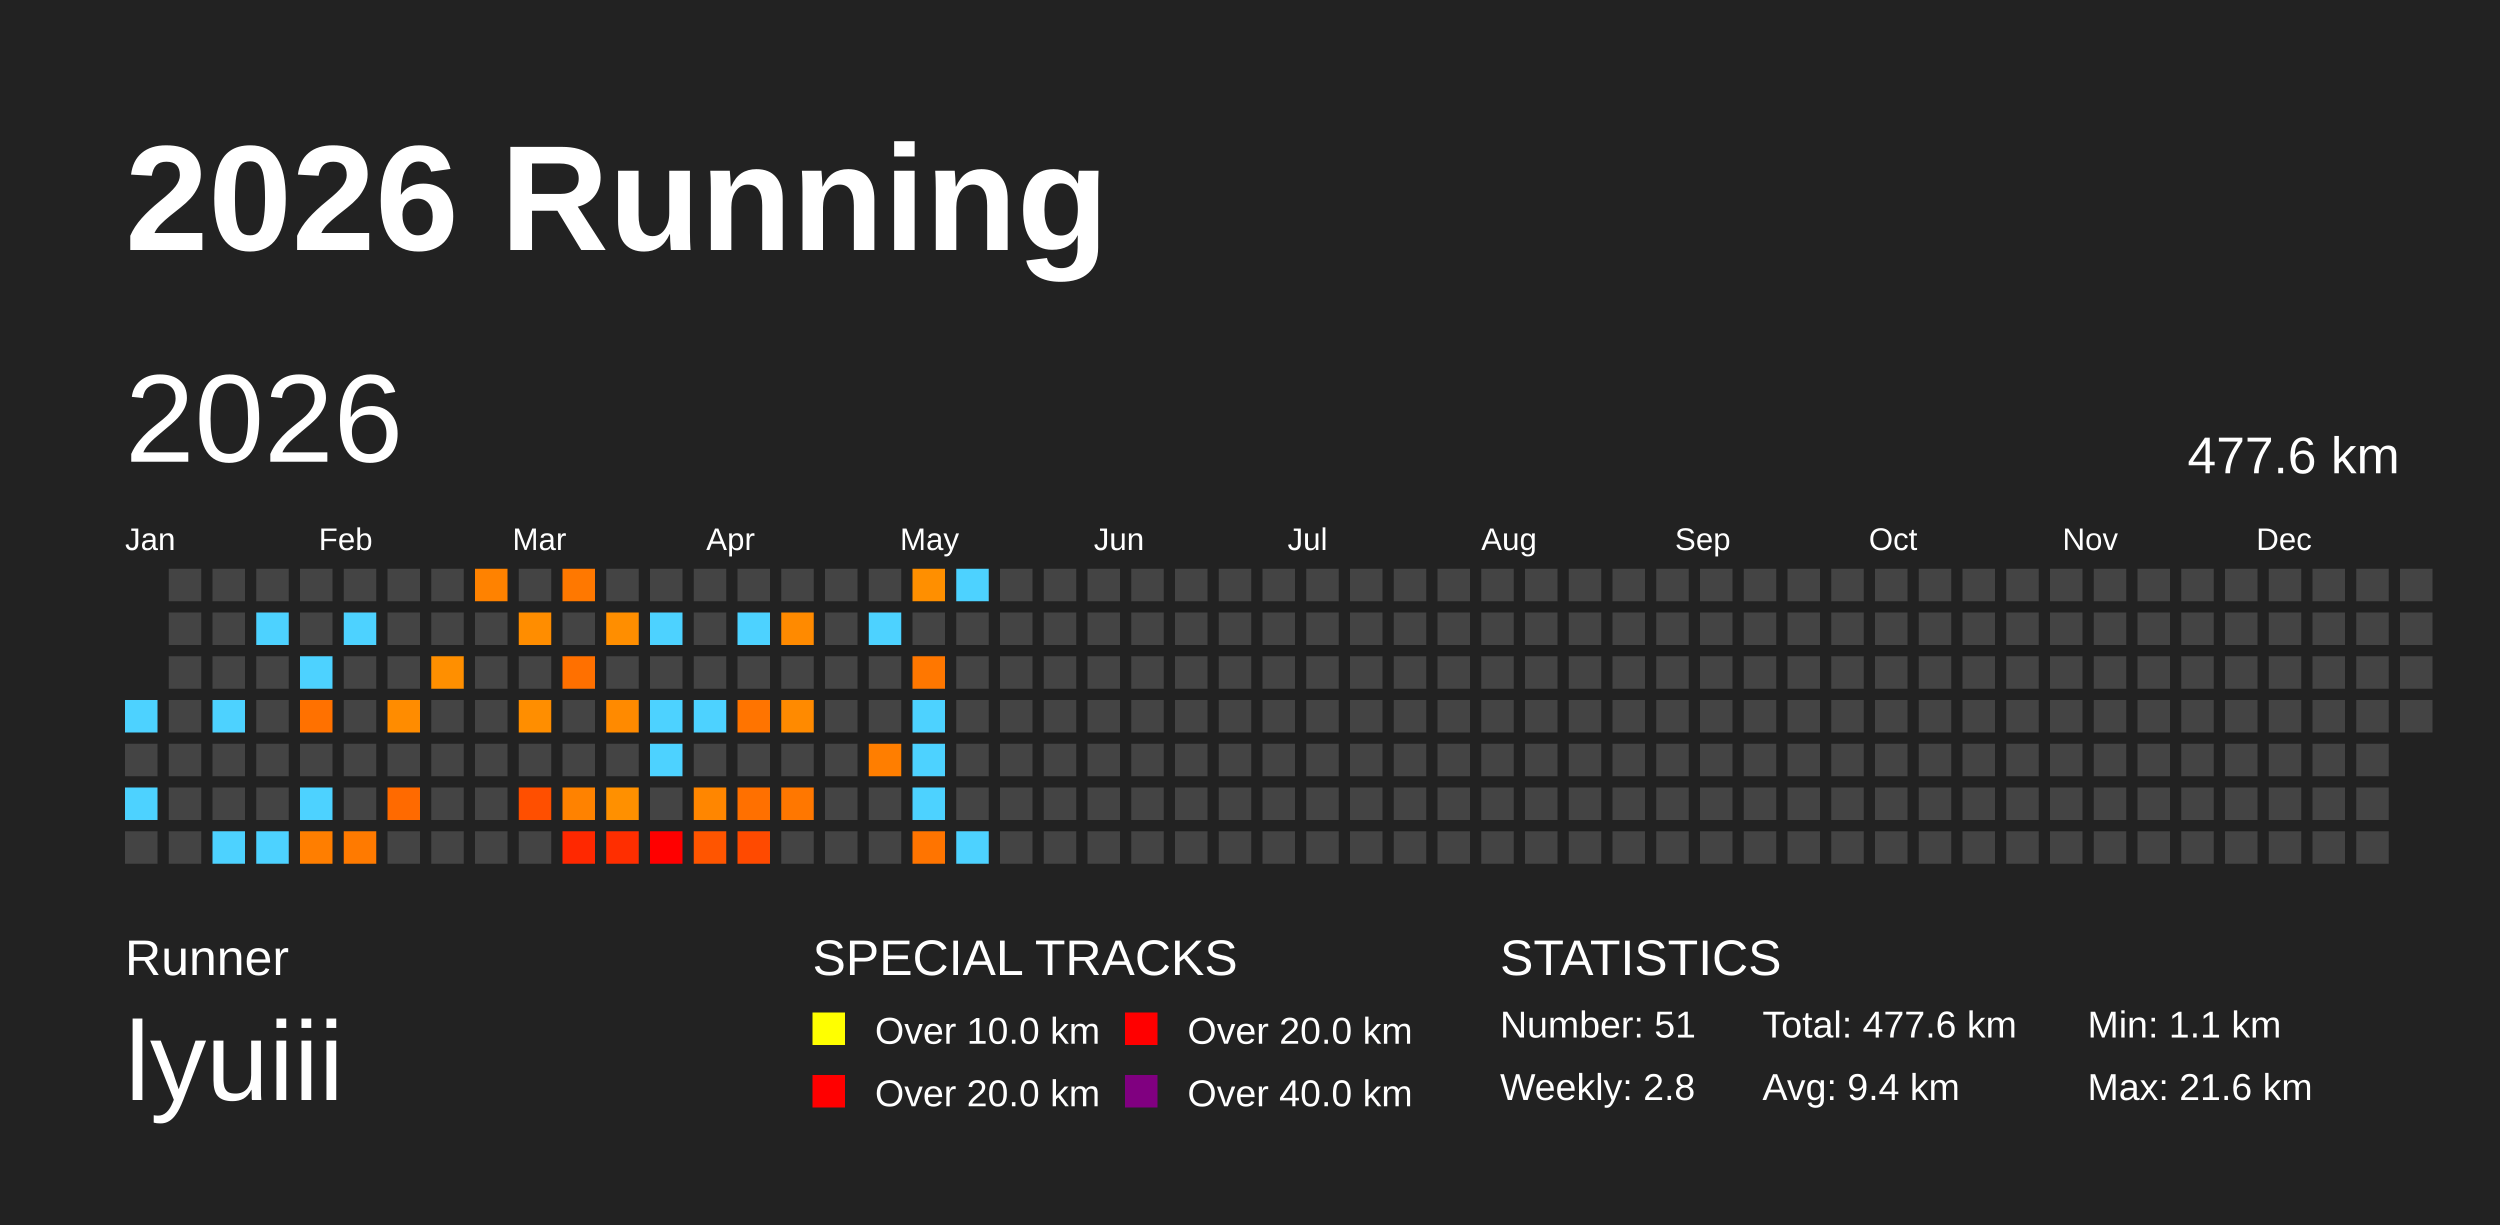
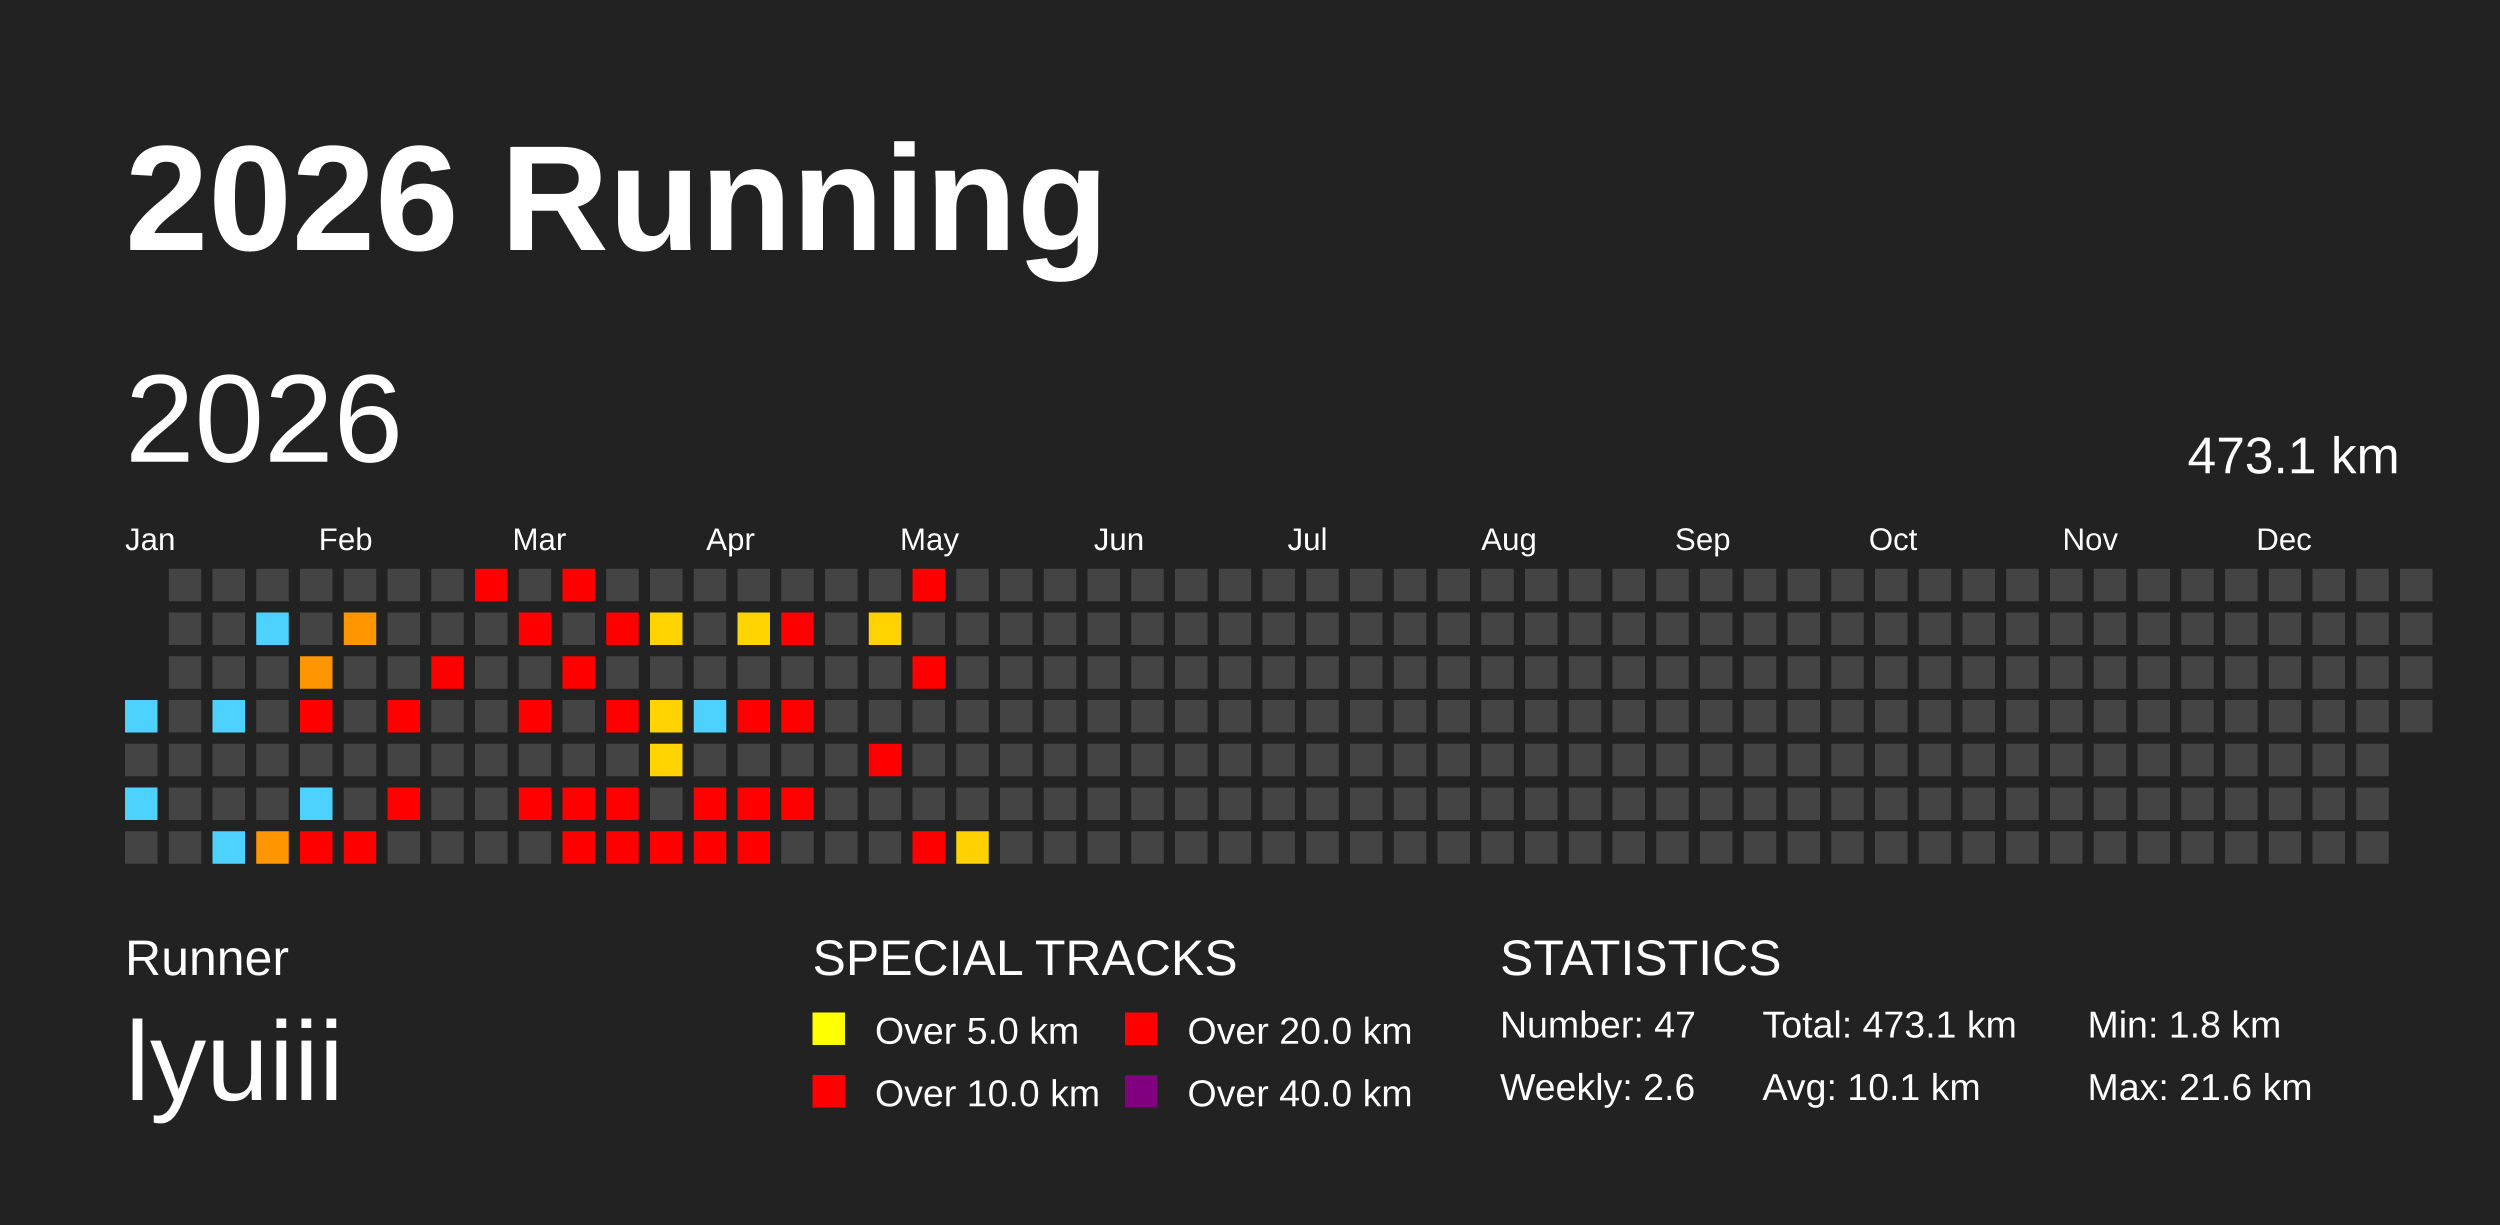
<svg xmlns="http://www.w3.org/2000/svg" baseProfile="full" height="98mm" version="1.1" viewBox="0,0,200,98" width="200mm">
  <defs />
  <rect fill="#222222" height="98" width="200" x="0" y="0" />
  <text fill="#FFFFFF" style="font-size:12px; font-family:Arial; font-weight:bold;" x="10" y="20">2026 Running</text>
  <text fill="#FFFFFF" style="font-size:4px; font-family:Arial" x="10" y="78">Runner</text>
  <text fill="#FFFFFF" style="font-size:9px; font-family:Arial" x="10" y="88">lyuiii</text>
  <text fill="#FFFFFF" style="font-size:4px; font-family:Arial" x="65" y="78">SPECIAL TRACKS</text>
  <rect fill="yellow" height="2.6" width="2.6" x="65" y="81" />
-   <text fill="#FFFFFF" style="font-size:3px; font-family:Arial" x="70" y="83.5">Over 10.0 km</text>
+   <text fill="#FFFFFF" style="font-size:3px; font-family:Arial" x="70" y="83.5">Over 5.0 km</text>
  <rect fill="red" height="2.6" width="2.6" x="65" y="86" />
-   <text fill="#FFFFFF" style="font-size:3px; font-family:Arial" x="70" y="88.5">Over 20.0 km</text>
+   <text fill="#FFFFFF" style="font-size:3px; font-family:Arial" x="70" y="88.5">Over 10.0 km</text>
  <rect fill="#FF0000" height="2.6" width="2.6" x="90" y="81" />
  <text fill="#FFFFFF" style="font-size:3px; font-family:Arial" x="95" y="83.5">Over 20.0 km</text>
  <rect fill="#800080" height="2.6" width="2.6" x="90" y="86" />
  <text fill="#FFFFFF" style="font-size:3px; font-family:Arial" x="95" y="88.5">Over 40.0 km</text>
  <text fill="#FFFFFF" style="font-size:4px; font-family:Arial" x="120" y="78">STATISTICS</text>
-   <text fill="#FFFFFF" style="font-size:3px; font-family:Arial" x="120" y="83">Number: 51</text>
-   <text fill="#FFFFFF" style="font-size:3px; font-family:Arial" x="120" y="88">Weekly: 2.8</text>
-   <text fill="#FFFFFF" style="font-size:3px; font-family:Arial" x="141" y="83">Total: 477.6 km</text>
-   <text fill="#FFFFFF" style="font-size:3px; font-family:Arial" x="141" y="88">Avg: 9.4 km</text>
-   <text fill="#FFFFFF" style="font-size:3px; font-family:Arial" x="167" y="83">Min: 1.1 km</text>
+   <text fill="#FFFFFF" style="font-size:3px; font-family:Arial" x="120" y="83">Number: 47</text>
+   <text fill="#FFFFFF" style="font-size:3px; font-family:Arial" x="120" y="88">Weekly: 2.6</text>
+   <text fill="#FFFFFF" style="font-size:3px; font-family:Arial" x="141" y="83">Total: 473.1 km</text>
+   <text fill="#FFFFFF" style="font-size:3px; font-family:Arial" x="141" y="88">Avg: 10.1 km</text>
+   <text fill="#FFFFFF" style="font-size:3px; font-family:Arial" x="167" y="83">Min: 1.8 km</text>
  <text fill="#FFFFFF" style="font-size:3px; font-family:Arial" x="167" y="88">Max: 21.6 km</text>
  <text dominant-baseline="hanging" fill="#FFFFFF" style="font-size:10.0px; font-family:Arial;" x="10" y="30">2026</text>
-   <text dominant-baseline="hanging" fill="#FFFFFF" style="font-size:4.125px; font-family:Arial;" x="175" y="35">477.6 km</text>
+   <text dominant-baseline="hanging" fill="#FFFFFF" style="font-size:4.125px; font-family:Arial;" x="175" y="35">473.1 km</text>
  <text fill="#FFFFFF" style="font-size:2.5px; font-family:Arial" x="10.0" y="44">Jan</text>
  <text fill="#FFFFFF" style="font-size:2.5px; font-family:Arial" x="25.5" y="44">Feb</text>
  <text fill="#FFFFFF" style="font-size:2.5px; font-family:Arial" x="41.0" y="44">Mar</text>
  <text fill="#FFFFFF" style="font-size:2.5px; font-family:Arial" x="56.5" y="44">Apr</text>
  <text fill="#FFFFFF" style="font-size:2.5px; font-family:Arial" x="72.0" y="44">May</text>
  <text fill="#FFFFFF" style="font-size:2.5px; font-family:Arial" x="87.5" y="44">Jun</text>
  <text fill="#FFFFFF" style="font-size:2.5px; font-family:Arial" x="103.0" y="44">Jul</text>
  <text fill="#FFFFFF" style="font-size:2.5px; font-family:Arial" x="118.5" y="44">Aug</text>
  <text fill="#FFFFFF" style="font-size:2.5px; font-family:Arial" x="134.0" y="44">Sep</text>
  <text fill="#FFFFFF" style="font-size:2.5px; font-family:Arial" x="149.5" y="44">Oct</text>
  <text fill="#FFFFFF" style="font-size:2.5px; font-family:Arial" x="165.0" y="44">Nov</text>
  <text fill="#FFFFFF" style="font-size:2.5px; font-family:Arial" x="180.5" y="44">Dec</text>
  <rect fill="#4dd2ff" height="2.6" width="2.6" x="10.0" y="56.0" />
  <rect fill="#444444" height="2.6" width="2.6" x="10.0" y="59.5" />
  <rect fill="#4dd2ff" height="2.6" width="2.6" x="10.0" y="63.0" />
  <rect fill="#444444" height="2.6" width="2.6" x="10.0" y="66.5" />
  <rect fill="#444444" height="2.6" width="2.6" x="13.5" y="45.5" />
  <rect fill="#444444" height="2.6" width="2.6" x="13.5" y="49.0" />
  <rect fill="#444444" height="2.6" width="2.6" x="13.5" y="52.5" />
  <rect fill="#444444" height="2.6" width="2.6" x="13.5" y="56.0" />
  <rect fill="#444444" height="2.6" width="2.6" x="13.5" y="59.5" />
  <rect fill="#444444" height="2.6" width="2.6" x="13.5" y="63.0" />
  <rect fill="#444444" height="2.6" width="2.6" x="13.5" y="66.5" />
  <rect fill="#444444" height="2.6" width="2.6" x="17.0" y="45.5" />
  <rect fill="#444444" height="2.6" width="2.6" x="17.0" y="49.0" />
  <rect fill="#444444" height="2.6" width="2.6" x="17.0" y="52.5" />
  <rect fill="#4dd2ff" height="2.6" width="2.6" x="17.0" y="56.0" />
  <rect fill="#444444" height="2.6" width="2.6" x="17.0" y="59.5" />
  <rect fill="#444444" height="2.6" width="2.6" x="17.0" y="63.0" />
  <rect fill="#4dd2ff" height="2.6" width="2.6" x="17.0" y="66.5" />
  <rect fill="#444444" height="2.6" width="2.6" x="20.5" y="45.5" />
  <rect fill="#4dd2ff" height="2.6" width="2.6" x="20.5" y="49.0" />
  <rect fill="#444444" height="2.6" width="2.6" x="20.5" y="52.5" />
  <rect fill="#444444" height="2.6" width="2.6" x="20.5" y="56.0" />
  <rect fill="#444444" height="2.6" width="2.6" x="20.5" y="59.5" />
  <rect fill="#444444" height="2.6" width="2.6" x="20.5" y="63.0" />
-   <rect fill="#4dd2ff" height="2.6" width="2.6" x="20.5" y="66.5" />
+   <rect fill="#ff9600" height="2.6" width="2.6" x="20.5" y="66.5" />
  <rect fill="#444444" height="2.6" width="2.6" x="24.0" y="45.5" />
  <rect fill="#444444" height="2.6" width="2.6" x="24.0" y="49.0" />
-   <rect fill="#4dd2ff" height="2.6" width="2.6" x="24.0" y="52.5" />
-   <rect fill="#ff7100" height="2.6" width="2.6" x="24.0" y="56.0" />
+   <rect fill="#ff9600" height="2.6" width="2.6" x="24.0" y="52.5" />
+   <rect fill="red" height="2.6" width="2.6" x="24.0" y="56.0" />
  <rect fill="#444444" height="2.6" width="2.6" x="24.0" y="59.5" />
  <rect fill="#4dd2ff" height="2.6" width="2.6" x="24.0" y="63.0" />
-   <rect fill="#ff7e00" height="2.6" width="2.6" x="24.0" y="66.5" />
+   <rect fill="red" height="2.6" width="2.6" x="24.0" y="66.5" />
  <rect fill="#444444" height="2.6" width="2.6" x="27.5" y="45.5" />
-   <rect fill="#4dd2ff" height="2.6" width="2.6" x="27.5" y="49.0" />
+   <rect fill="#ff9600" height="2.6" width="2.6" x="27.5" y="49.0" />
  <rect fill="#444444" height="2.6" width="2.6" x="27.5" y="52.5" />
  <rect fill="#444444" height="2.6" width="2.6" x="27.5" y="56.0" />
  <rect fill="#444444" height="2.6" width="2.6" x="27.5" y="59.5" />
  <rect fill="#444444" height="2.6" width="2.6" x="27.5" y="63.0" />
-   <rect fill="#ff7a00" height="2.6" width="2.6" x="27.5" y="66.5" />
+   <rect fill="red" height="2.6" width="2.6" x="27.5" y="66.5" />
  <rect fill="#444444" height="2.6" width="2.6" x="31.0" y="45.5" />
  <rect fill="#444444" height="2.6" width="2.6" x="31.0" y="49.0" />
  <rect fill="#444444" height="2.6" width="2.6" x="31.0" y="52.5" />
-   <rect fill="#ff8c00" height="2.6" width="2.6" x="31.0" y="56.0" />
+   <rect fill="red" height="2.6" width="2.6" x="31.0" y="56.0" />
  <rect fill="#444444" height="2.6" width="2.6" x="31.0" y="59.5" />
-   <rect fill="#ff6a00" height="2.6" width="2.6" x="31.0" y="63.0" />
+   <rect fill="red" height="2.6" width="2.6" x="31.0" y="63.0" />
  <rect fill="#444444" height="2.6" width="2.6" x="31.0" y="66.5" />
  <rect fill="#444444" height="2.6" width="2.6" x="34.5" y="45.5" />
  <rect fill="#444444" height="2.6" width="2.6" x="34.5" y="49.0" />
-   <rect fill="#ff8f00" height="2.6" width="2.6" x="34.5" y="52.5" />
+   <rect fill="red" height="2.6" width="2.6" x="34.5" y="52.5" />
  <rect fill="#444444" height="2.6" width="2.6" x="34.5" y="56.0" />
  <rect fill="#444444" height="2.6" width="2.6" x="34.5" y="59.5" />
  <rect fill="#444444" height="2.6" width="2.6" x="34.5" y="63.0" />
  <rect fill="#444444" height="2.6" width="2.6" x="34.5" y="66.5" />
-   <rect fill="#ff8200" height="2.6" width="2.6" x="38.0" y="45.5" />
+   <rect fill="red" height="2.6" width="2.6" x="38.0" y="45.5" />
  <rect fill="#444444" height="2.6" width="2.6" x="38.0" y="49.0" />
  <rect fill="#444444" height="2.6" width="2.6" x="38.0" y="52.5" />
  <rect fill="#444444" height="2.6" width="2.6" x="38.0" y="56.0" />
  <rect fill="#444444" height="2.6" width="2.6" x="38.0" y="59.5" />
  <rect fill="#444444" height="2.6" width="2.6" x="38.0" y="63.0" />
  <rect fill="#444444" height="2.6" width="2.6" x="38.0" y="66.5" />
  <rect fill="#444444" height="2.6" width="2.6" x="41.5" y="45.5" />
-   <rect fill="#ff8d00" height="2.6" width="2.6" x="41.5" y="49.0" />
+   <rect fill="red" height="2.6" width="2.6" x="41.5" y="49.0" />
  <rect fill="#444444" height="2.6" width="2.6" x="41.5" y="52.5" />
-   <rect fill="#ff8e00" height="2.6" width="2.6" x="41.5" y="56.0" />
+   <rect fill="red" height="2.6" width="2.6" x="41.5" y="56.0" />
  <rect fill="#444444" height="2.6" width="2.6" x="41.5" y="59.5" />
-   <rect fill="#ff4f00" height="2.6" width="2.6" x="41.5" y="63.0" />
+   <rect fill="red" height="2.6" width="2.6" x="41.5" y="63.0" />
  <rect fill="#444444" height="2.6" width="2.6" x="41.5" y="66.5" />
-   <rect fill="#ff7800" height="2.6" width="2.6" x="45.0" y="45.5" />
+   <rect fill="red" height="2.6" width="2.6" x="45.0" y="45.5" />
  <rect fill="#444444" height="2.6" width="2.6" x="45.0" y="49.0" />
-   <rect fill="#ff7000" height="2.6" width="2.6" x="45.0" y="52.5" />
+   <rect fill="red" height="2.6" width="2.6" x="45.0" y="52.5" />
  <rect fill="#444444" height="2.6" width="2.6" x="45.0" y="56.0" />
  <rect fill="#444444" height="2.6" width="2.6" x="45.0" y="59.5" />
-   <rect fill="#ff8200" height="2.6" width="2.6" x="45.0" y="63.0" />
-   <rect fill="#ff2800" height="2.6" width="2.6" x="45.0" y="66.5" />
+   <rect fill="red" height="2.6" width="2.6" x="45.0" y="63.0" />
+   <rect fill="red" height="2.6" width="2.6" x="45.0" y="66.5" />
  <rect fill="#444444" height="2.6" width="2.6" x="48.5" y="45.5" />
-   <rect fill="#ff8e00" height="2.6" width="2.6" x="48.5" y="49.0" />
+   <rect fill="red" height="2.6" width="2.6" x="48.5" y="49.0" />
  <rect fill="#444444" height="2.6" width="2.6" x="48.5" y="52.5" />
-   <rect fill="#ff8a00" height="2.6" width="2.6" x="48.5" y="56.0" />
+   <rect fill="red" height="2.6" width="2.6" x="48.5" y="56.0" />
  <rect fill="#444444" height="2.6" width="2.6" x="48.5" y="59.5" />
-   <rect fill="#ff9000" height="2.6" width="2.6" x="48.5" y="63.0" />
-   <rect fill="#ff2e00" height="2.6" width="2.6" x="48.5" y="66.5" />
+   <rect fill="red" height="2.6" width="2.6" x="48.5" y="63.0" />
+   <rect fill="red" height="2.6" width="2.6" x="48.5" y="66.5" />
  <rect fill="#444444" height="2.6" width="2.6" x="52.0" y="45.5" />
-   <rect fill="#4dd2ff" height="2.6" width="2.6" x="52.0" y="49.0" />
+   <rect fill="#ffd400" height="2.6" width="2.6" x="52.0" y="49.0" />
  <rect fill="#444444" height="2.6" width="2.6" x="52.0" y="52.5" />
-   <rect fill="#4dd2ff" height="2.6" width="2.6" x="52.0" y="56.0" />
-   <rect fill="#4dd2ff" height="2.6" width="2.6" x="52.0" y="59.5" />
+   <rect fill="#ffd300" height="2.6" width="2.6" x="52.0" y="56.0" />
+   <rect fill="#ffd400" height="2.6" width="2.6" x="52.0" y="59.5" />
  <rect fill="#444444" height="2.6" width="2.6" x="52.0" y="63.0" />
  <rect fill="red" height="2.6" width="2.6" x="52.0" y="66.5" />
  <rect fill="#444444" height="2.6" width="2.6" x="55.5" y="45.5" />
  <rect fill="#444444" height="2.6" width="2.6" x="55.5" y="49.0" />
  <rect fill="#444444" height="2.6" width="2.6" x="55.5" y="52.5" />
  <rect fill="#4dd2ff" height="2.6" width="2.6" x="55.5" y="56.0" />
  <rect fill="#444444" height="2.6" width="2.6" x="55.5" y="59.5" />
-   <rect fill="#ff8600" height="2.6" width="2.6" x="55.5" y="63.0" />
-   <rect fill="#ff5500" height="2.6" width="2.6" x="55.5" y="66.5" />
+   <rect fill="red" height="2.6" width="2.6" x="55.5" y="63.0" />
+   <rect fill="red" height="2.6" width="2.6" x="55.5" y="66.5" />
  <rect fill="#444444" height="2.6" width="2.6" x="59.0" y="45.5" />
-   <rect fill="#4dd2ff" height="2.6" width="2.6" x="59.0" y="49.0" />
+   <rect fill="#ffd500" height="2.6" width="2.6" x="59.0" y="49.0" />
  <rect fill="#444444" height="2.6" width="2.6" x="59.0" y="52.5" />
-   <rect fill="#ff7400" height="2.6" width="2.6" x="59.0" y="56.0" />
+   <rect fill="red" height="2.6" width="2.6" x="59.0" y="56.0" />
  <rect fill="#444444" height="2.6" width="2.6" x="59.0" y="59.5" />
-   <rect fill="#ff7000" height="2.6" width="2.6" x="59.0" y="63.0" />
-   <rect fill="#ff4a00" height="2.6" width="2.6" x="59.0" y="66.5" />
+   <rect fill="red" height="2.6" width="2.6" x="59.0" y="63.0" />
+   <rect fill="red" height="2.6" width="2.6" x="59.0" y="66.5" />
  <rect fill="#444444" height="2.6" width="2.6" x="62.5" y="45.5" />
-   <rect fill="#ff8a00" height="2.6" width="2.6" x="62.5" y="49.0" />
+   <rect fill="red" height="2.6" width="2.6" x="62.5" y="49.0" />
  <rect fill="#444444" height="2.6" width="2.6" x="62.5" y="52.5" />
-   <rect fill="#ff8a00" height="2.6" width="2.6" x="62.5" y="56.0" />
+   <rect fill="red" height="2.6" width="2.6" x="62.5" y="56.0" />
  <rect fill="#444444" height="2.6" width="2.6" x="62.5" y="59.5" />
-   <rect fill="#ff7700" height="2.6" width="2.6" x="62.5" y="63.0" />
+   <rect fill="red" height="2.6" width="2.6" x="62.5" y="63.0" />
  <rect fill="#444444" height="2.6" width="2.6" x="62.5" y="66.5" />
  <rect fill="#444444" height="2.6" width="2.6" x="66.0" y="45.5" />
  <rect fill="#444444" height="2.6" width="2.6" x="66.0" y="49.0" />
  <rect fill="#444444" height="2.6" width="2.6" x="66.0" y="52.5" />
  <rect fill="#444444" height="2.6" width="2.6" x="66.0" y="56.0" />
  <rect fill="#444444" height="2.6" width="2.6" x="66.0" y="59.5" />
  <rect fill="#444444" height="2.6" width="2.6" x="66.0" y="63.0" />
  <rect fill="#444444" height="2.6" width="2.6" x="66.0" y="66.5" />
  <rect fill="#444444" height="2.6" width="2.6" x="69.5" y="45.5" />
-   <rect fill="#4dd2ff" height="2.6" width="2.6" x="69.5" y="49.0" />
+   <rect fill="#ffd300" height="2.6" width="2.6" x="69.5" y="49.0" />
  <rect fill="#444444" height="2.6" width="2.6" x="69.5" y="52.5" />
  <rect fill="#444444" height="2.6" width="2.6" x="69.5" y="56.0" />
-   <rect fill="#ff7e00" height="2.6" width="2.6" x="69.5" y="59.5" />
+   <rect fill="red" height="2.6" width="2.6" x="69.5" y="59.5" />
  <rect fill="#444444" height="2.6" width="2.6" x="69.5" y="63.0" />
  <rect fill="#444444" height="2.6" width="2.6" x="69.5" y="66.5" />
-   <rect fill="#ff8f00" height="2.6" width="2.6" x="73.0" y="45.5" />
+   <rect fill="red" height="2.6" width="2.6" x="73.0" y="45.5" />
  <rect fill="#444444" height="2.6" width="2.6" x="73.0" y="49.0" />
-   <rect fill="#ff7700" height="2.6" width="2.6" x="73.0" y="52.5" />
-   <rect fill="#4dd2ff" height="2.6" width="2.6" x="73.0" y="56.0" />
-   <rect fill="#4dd2ff" height="2.6" width="2.6" x="73.0" y="59.5" />
-   <rect fill="#4dd2ff" height="2.6" width="2.6" x="73.0" y="63.0" />
-   <rect fill="#ff7400" height="2.6" width="2.6" x="73.0" y="66.5" />
-   <rect fill="#4dd2ff" height="2.6" width="2.6" x="76.5" y="45.5" />
+   <rect fill="red" height="2.6" width="2.6" x="73.0" y="52.5" />
+   <rect fill="#444444" height="2.6" width="2.6" x="73.0" y="56.0" />
+   <rect fill="#444444" height="2.6" width="2.6" x="73.0" y="59.5" />
+   <rect fill="#444444" height="2.6" width="2.6" x="73.0" y="63.0" />
+   <rect fill="red" height="2.6" width="2.6" x="73.0" y="66.5" />
+   <rect fill="#444444" height="2.6" width="2.6" x="76.5" y="45.5" />
  <rect fill="#444444" height="2.6" width="2.6" x="76.5" y="49.0" />
  <rect fill="#444444" height="2.6" width="2.6" x="76.5" y="52.5" />
  <rect fill="#444444" height="2.6" width="2.6" x="76.5" y="56.0" />
  <rect fill="#444444" height="2.6" width="2.6" x="76.5" y="59.5" />
  <rect fill="#444444" height="2.6" width="2.6" x="76.5" y="63.0" />
-   <rect fill="#4dd2ff" height="2.6" width="2.6" x="76.5" y="66.5" />
+   <rect fill="#ffd100" height="2.6" width="2.6" x="76.5" y="66.5" />
  <rect fill="#444444" height="2.6" width="2.6" x="80.0" y="45.5" />
  <rect fill="#444444" height="2.6" width="2.6" x="80.0" y="49.0" />
  <rect fill="#444444" height="2.6" width="2.6" x="80.0" y="52.5" />
  <rect fill="#444444" height="2.6" width="2.6" x="80.0" y="56.0" />
  <rect fill="#444444" height="2.6" width="2.6" x="80.0" y="59.5" />
  <rect fill="#444444" height="2.6" width="2.6" x="80.0" y="63.0" />
  <rect fill="#444444" height="2.6" width="2.6" x="80.0" y="66.5" />
  <rect fill="#444444" height="2.6" width="2.6" x="83.5" y="45.5" />
  <rect fill="#444444" height="2.6" width="2.6" x="83.5" y="49.0" />
  <rect fill="#444444" height="2.6" width="2.6" x="83.5" y="52.5" />
  <rect fill="#444444" height="2.6" width="2.6" x="83.5" y="56.0" />
  <rect fill="#444444" height="2.6" width="2.6" x="83.5" y="59.5" />
  <rect fill="#444444" height="2.6" width="2.6" x="83.5" y="63.0" />
  <rect fill="#444444" height="2.6" width="2.6" x="83.5" y="66.5" />
  <rect fill="#444444" height="2.6" width="2.6" x="87.0" y="45.5" />
  <rect fill="#444444" height="2.6" width="2.6" x="87.0" y="49.0" />
  <rect fill="#444444" height="2.6" width="2.6" x="87.0" y="52.5" />
  <rect fill="#444444" height="2.6" width="2.6" x="87.0" y="56.0" />
  <rect fill="#444444" height="2.6" width="2.6" x="87.0" y="59.5" />
  <rect fill="#444444" height="2.6" width="2.6" x="87.0" y="63.0" />
  <rect fill="#444444" height="2.6" width="2.6" x="87.0" y="66.5" />
  <rect fill="#444444" height="2.6" width="2.6" x="90.5" y="45.5" />
  <rect fill="#444444" height="2.6" width="2.6" x="90.5" y="49.0" />
  <rect fill="#444444" height="2.6" width="2.6" x="90.5" y="52.5" />
  <rect fill="#444444" height="2.6" width="2.6" x="90.5" y="56.0" />
  <rect fill="#444444" height="2.6" width="2.6" x="90.5" y="59.5" />
  <rect fill="#444444" height="2.6" width="2.6" x="90.5" y="63.0" />
  <rect fill="#444444" height="2.6" width="2.6" x="90.5" y="66.5" />
  <rect fill="#444444" height="2.6" width="2.6" x="94.0" y="45.5" />
  <rect fill="#444444" height="2.6" width="2.6" x="94.0" y="49.0" />
  <rect fill="#444444" height="2.6" width="2.6" x="94.0" y="52.5" />
  <rect fill="#444444" height="2.6" width="2.6" x="94.0" y="56.0" />
  <rect fill="#444444" height="2.6" width="2.6" x="94.0" y="59.5" />
  <rect fill="#444444" height="2.6" width="2.6" x="94.0" y="63.0" />
  <rect fill="#444444" height="2.6" width="2.6" x="94.0" y="66.5" />
  <rect fill="#444444" height="2.6" width="2.6" x="97.5" y="45.5" />
  <rect fill="#444444" height="2.6" width="2.6" x="97.5" y="49.0" />
  <rect fill="#444444" height="2.6" width="2.6" x="97.5" y="52.5" />
  <rect fill="#444444" height="2.6" width="2.6" x="97.5" y="56.0" />
  <rect fill="#444444" height="2.6" width="2.6" x="97.5" y="59.5" />
  <rect fill="#444444" height="2.6" width="2.6" x="97.5" y="63.0" />
  <rect fill="#444444" height="2.6" width="2.6" x="97.5" y="66.5" />
  <rect fill="#444444" height="2.6" width="2.6" x="101.0" y="45.5" />
  <rect fill="#444444" height="2.6" width="2.6" x="101.0" y="49.0" />
  <rect fill="#444444" height="2.6" width="2.6" x="101.0" y="52.5" />
  <rect fill="#444444" height="2.6" width="2.6" x="101.0" y="56.0" />
  <rect fill="#444444" height="2.6" width="2.6" x="101.0" y="59.5" />
  <rect fill="#444444" height="2.6" width="2.6" x="101.0" y="63.0" />
  <rect fill="#444444" height="2.6" width="2.6" x="101.0" y="66.5" />
  <rect fill="#444444" height="2.6" width="2.6" x="104.5" y="45.5" />
  <rect fill="#444444" height="2.6" width="2.6" x="104.5" y="49.0" />
  <rect fill="#444444" height="2.6" width="2.6" x="104.5" y="52.5" />
  <rect fill="#444444" height="2.6" width="2.6" x="104.5" y="56.0" />
  <rect fill="#444444" height="2.6" width="2.6" x="104.5" y="59.5" />
  <rect fill="#444444" height="2.6" width="2.6" x="104.5" y="63.0" />
  <rect fill="#444444" height="2.6" width="2.6" x="104.5" y="66.5" />
  <rect fill="#444444" height="2.6" width="2.6" x="108.0" y="45.5" />
  <rect fill="#444444" height="2.6" width="2.6" x="108.0" y="49.0" />
  <rect fill="#444444" height="2.6" width="2.6" x="108.0" y="52.5" />
  <rect fill="#444444" height="2.6" width="2.6" x="108.0" y="56.0" />
  <rect fill="#444444" height="2.6" width="2.6" x="108.0" y="59.5" />
  <rect fill="#444444" height="2.6" width="2.6" x="108.0" y="63.0" />
  <rect fill="#444444" height="2.6" width="2.6" x="108.0" y="66.5" />
  <rect fill="#444444" height="2.6" width="2.6" x="111.5" y="45.5" />
  <rect fill="#444444" height="2.6" width="2.6" x="111.5" y="49.0" />
  <rect fill="#444444" height="2.6" width="2.6" x="111.5" y="52.5" />
  <rect fill="#444444" height="2.6" width="2.6" x="111.5" y="56.0" />
  <rect fill="#444444" height="2.6" width="2.6" x="111.5" y="59.5" />
  <rect fill="#444444" height="2.6" width="2.6" x="111.5" y="63.0" />
  <rect fill="#444444" height="2.6" width="2.6" x="111.5" y="66.5" />
  <rect fill="#444444" height="2.6" width="2.6" x="115.0" y="45.5" />
  <rect fill="#444444" height="2.6" width="2.6" x="115.0" y="49.0" />
  <rect fill="#444444" height="2.6" width="2.6" x="115.0" y="52.5" />
  <rect fill="#444444" height="2.6" width="2.6" x="115.0" y="56.0" />
  <rect fill="#444444" height="2.6" width="2.6" x="115.0" y="59.5" />
  <rect fill="#444444" height="2.6" width="2.6" x="115.0" y="63.0" />
  <rect fill="#444444" height="2.6" width="2.6" x="115.0" y="66.5" />
  <rect fill="#444444" height="2.6" width="2.6" x="118.5" y="45.5" />
  <rect fill="#444444" height="2.6" width="2.6" x="118.5" y="49.0" />
  <rect fill="#444444" height="2.6" width="2.6" x="118.5" y="52.5" />
  <rect fill="#444444" height="2.6" width="2.6" x="118.5" y="56.0" />
  <rect fill="#444444" height="2.6" width="2.6" x="118.5" y="59.5" />
  <rect fill="#444444" height="2.6" width="2.6" x="118.5" y="63.0" />
  <rect fill="#444444" height="2.6" width="2.6" x="118.5" y="66.5" />
  <rect fill="#444444" height="2.6" width="2.6" x="122.0" y="45.5" />
  <rect fill="#444444" height="2.6" width="2.6" x="122.0" y="49.0" />
  <rect fill="#444444" height="2.6" width="2.6" x="122.0" y="52.5" />
  <rect fill="#444444" height="2.6" width="2.6" x="122.0" y="56.0" />
  <rect fill="#444444" height="2.6" width="2.6" x="122.0" y="59.5" />
  <rect fill="#444444" height="2.6" width="2.6" x="122.0" y="63.0" />
  <rect fill="#444444" height="2.6" width="2.6" x="122.0" y="66.5" />
  <rect fill="#444444" height="2.6" width="2.6" x="125.5" y="45.5" />
  <rect fill="#444444" height="2.6" width="2.6" x="125.5" y="49.0" />
  <rect fill="#444444" height="2.6" width="2.6" x="125.5" y="52.5" />
  <rect fill="#444444" height="2.6" width="2.6" x="125.5" y="56.0" />
  <rect fill="#444444" height="2.6" width="2.6" x="125.5" y="59.5" />
  <rect fill="#444444" height="2.6" width="2.6" x="125.5" y="63.0" />
  <rect fill="#444444" height="2.6" width="2.6" x="125.5" y="66.5" />
  <rect fill="#444444" height="2.6" width="2.6" x="129.0" y="45.5" />
  <rect fill="#444444" height="2.6" width="2.6" x="129.0" y="49.0" />
  <rect fill="#444444" height="2.6" width="2.6" x="129.0" y="52.5" />
  <rect fill="#444444" height="2.6" width="2.6" x="129.0" y="56.0" />
  <rect fill="#444444" height="2.6" width="2.6" x="129.0" y="59.5" />
  <rect fill="#444444" height="2.6" width="2.6" x="129.0" y="63.0" />
  <rect fill="#444444" height="2.6" width="2.6" x="129.0" y="66.5" />
  <rect fill="#444444" height="2.6" width="2.6" x="132.5" y="45.5" />
  <rect fill="#444444" height="2.6" width="2.6" x="132.5" y="49.0" />
  <rect fill="#444444" height="2.6" width="2.6" x="132.5" y="52.5" />
  <rect fill="#444444" height="2.6" width="2.6" x="132.5" y="56.0" />
  <rect fill="#444444" height="2.6" width="2.6" x="132.5" y="59.5" />
  <rect fill="#444444" height="2.6" width="2.6" x="132.5" y="63.0" />
  <rect fill="#444444" height="2.6" width="2.6" x="132.5" y="66.5" />
  <rect fill="#444444" height="2.6" width="2.6" x="136.0" y="45.5" />
  <rect fill="#444444" height="2.6" width="2.6" x="136.0" y="49.0" />
  <rect fill="#444444" height="2.6" width="2.6" x="136.0" y="52.5" />
  <rect fill="#444444" height="2.6" width="2.6" x="136.0" y="56.0" />
  <rect fill="#444444" height="2.6" width="2.6" x="136.0" y="59.5" />
  <rect fill="#444444" height="2.6" width="2.6" x="136.0" y="63.0" />
  <rect fill="#444444" height="2.6" width="2.6" x="136.0" y="66.5" />
  <rect fill="#444444" height="2.6" width="2.6" x="139.5" y="45.5" />
  <rect fill="#444444" height="2.6" width="2.6" x="139.5" y="49.0" />
  <rect fill="#444444" height="2.6" width="2.6" x="139.5" y="52.5" />
  <rect fill="#444444" height="2.6" width="2.6" x="139.5" y="56.0" />
  <rect fill="#444444" height="2.6" width="2.6" x="139.5" y="59.5" />
  <rect fill="#444444" height="2.6" width="2.6" x="139.5" y="63.0" />
  <rect fill="#444444" height="2.6" width="2.6" x="139.5" y="66.5" />
  <rect fill="#444444" height="2.6" width="2.6" x="143.0" y="45.5" />
  <rect fill="#444444" height="2.6" width="2.6" x="143.0" y="49.0" />
  <rect fill="#444444" height="2.6" width="2.6" x="143.0" y="52.5" />
  <rect fill="#444444" height="2.6" width="2.6" x="143.0" y="56.0" />
  <rect fill="#444444" height="2.6" width="2.6" x="143.0" y="59.5" />
  <rect fill="#444444" height="2.6" width="2.6" x="143.0" y="63.0" />
  <rect fill="#444444" height="2.6" width="2.6" x="143.0" y="66.5" />
  <rect fill="#444444" height="2.6" width="2.6" x="146.5" y="45.5" />
  <rect fill="#444444" height="2.6" width="2.6" x="146.5" y="49.0" />
  <rect fill="#444444" height="2.6" width="2.6" x="146.5" y="52.5" />
  <rect fill="#444444" height="2.6" width="2.6" x="146.5" y="56.0" />
  <rect fill="#444444" height="2.6" width="2.6" x="146.5" y="59.5" />
  <rect fill="#444444" height="2.6" width="2.6" x="146.5" y="63.0" />
  <rect fill="#444444" height="2.6" width="2.6" x="146.5" y="66.5" />
  <rect fill="#444444" height="2.6" width="2.6" x="150.0" y="45.5" />
  <rect fill="#444444" height="2.6" width="2.6" x="150.0" y="49.0" />
  <rect fill="#444444" height="2.6" width="2.6" x="150.0" y="52.5" />
  <rect fill="#444444" height="2.6" width="2.6" x="150.0" y="56.0" />
  <rect fill="#444444" height="2.6" width="2.6" x="150.0" y="59.5" />
  <rect fill="#444444" height="2.6" width="2.6" x="150.0" y="63.0" />
  <rect fill="#444444" height="2.6" width="2.6" x="150.0" y="66.5" />
  <rect fill="#444444" height="2.6" width="2.6" x="153.5" y="45.5" />
  <rect fill="#444444" height="2.6" width="2.6" x="153.5" y="49.0" />
  <rect fill="#444444" height="2.6" width="2.6" x="153.5" y="52.5" />
  <rect fill="#444444" height="2.6" width="2.6" x="153.5" y="56.0" />
  <rect fill="#444444" height="2.6" width="2.6" x="153.5" y="59.5" />
  <rect fill="#444444" height="2.6" width="2.6" x="153.5" y="63.0" />
  <rect fill="#444444" height="2.6" width="2.6" x="153.5" y="66.5" />
  <rect fill="#444444" height="2.6" width="2.6" x="157.0" y="45.5" />
  <rect fill="#444444" height="2.6" width="2.6" x="157.0" y="49.0" />
  <rect fill="#444444" height="2.6" width="2.6" x="157.0" y="52.5" />
  <rect fill="#444444" height="2.6" width="2.6" x="157.0" y="56.0" />
  <rect fill="#444444" height="2.6" width="2.6" x="157.0" y="59.5" />
  <rect fill="#444444" height="2.6" width="2.6" x="157.0" y="63.0" />
  <rect fill="#444444" height="2.6" width="2.6" x="157.0" y="66.5" />
  <rect fill="#444444" height="2.6" width="2.6" x="160.5" y="45.5" />
  <rect fill="#444444" height="2.6" width="2.6" x="160.5" y="49.0" />
  <rect fill="#444444" height="2.6" width="2.6" x="160.5" y="52.5" />
  <rect fill="#444444" height="2.6" width="2.6" x="160.5" y="56.0" />
  <rect fill="#444444" height="2.6" width="2.6" x="160.5" y="59.5" />
  <rect fill="#444444" height="2.6" width="2.6" x="160.5" y="63.0" />
  <rect fill="#444444" height="2.6" width="2.6" x="160.5" y="66.5" />
  <rect fill="#444444" height="2.6" width="2.6" x="164.0" y="45.5" />
  <rect fill="#444444" height="2.6" width="2.6" x="164.0" y="49.0" />
  <rect fill="#444444" height="2.6" width="2.6" x="164.0" y="52.5" />
  <rect fill="#444444" height="2.6" width="2.6" x="164.0" y="56.0" />
  <rect fill="#444444" height="2.6" width="2.6" x="164.0" y="59.5" />
  <rect fill="#444444" height="2.6" width="2.6" x="164.0" y="63.0" />
  <rect fill="#444444" height="2.6" width="2.6" x="164.0" y="66.5" />
  <rect fill="#444444" height="2.6" width="2.6" x="167.5" y="45.5" />
  <rect fill="#444444" height="2.6" width="2.6" x="167.5" y="49.0" />
  <rect fill="#444444" height="2.6" width="2.6" x="167.5" y="52.5" />
  <rect fill="#444444" height="2.6" width="2.6" x="167.5" y="56.0" />
  <rect fill="#444444" height="2.6" width="2.6" x="167.5" y="59.5" />
  <rect fill="#444444" height="2.6" width="2.6" x="167.5" y="63.0" />
  <rect fill="#444444" height="2.6" width="2.6" x="167.5" y="66.5" />
  <rect fill="#444444" height="2.6" width="2.6" x="171.0" y="45.5" />
  <rect fill="#444444" height="2.6" width="2.6" x="171.0" y="49.0" />
  <rect fill="#444444" height="2.6" width="2.6" x="171.0" y="52.5" />
  <rect fill="#444444" height="2.6" width="2.6" x="171.0" y="56.0" />
  <rect fill="#444444" height="2.6" width="2.6" x="171.0" y="59.5" />
  <rect fill="#444444" height="2.6" width="2.6" x="171.0" y="63.0" />
  <rect fill="#444444" height="2.6" width="2.6" x="171.0" y="66.5" />
  <rect fill="#444444" height="2.6" width="2.6" x="174.5" y="45.5" />
  <rect fill="#444444" height="2.6" width="2.6" x="174.5" y="49.0" />
  <rect fill="#444444" height="2.6" width="2.6" x="174.5" y="52.5" />
  <rect fill="#444444" height="2.6" width="2.6" x="174.5" y="56.0" />
  <rect fill="#444444" height="2.6" width="2.6" x="174.5" y="59.5" />
  <rect fill="#444444" height="2.6" width="2.6" x="174.5" y="63.0" />
  <rect fill="#444444" height="2.6" width="2.6" x="174.5" y="66.5" />
  <rect fill="#444444" height="2.6" width="2.6" x="178.0" y="45.5" />
  <rect fill="#444444" height="2.6" width="2.6" x="178.0" y="49.0" />
  <rect fill="#444444" height="2.6" width="2.6" x="178.0" y="52.5" />
  <rect fill="#444444" height="2.6" width="2.6" x="178.0" y="56.0" />
  <rect fill="#444444" height="2.6" width="2.6" x="178.0" y="59.5" />
  <rect fill="#444444" height="2.6" width="2.6" x="178.0" y="63.0" />
  <rect fill="#444444" height="2.6" width="2.6" x="178.0" y="66.5" />
  <rect fill="#444444" height="2.6" width="2.6" x="181.5" y="45.5" />
  <rect fill="#444444" height="2.6" width="2.6" x="181.5" y="49.0" />
  <rect fill="#444444" height="2.6" width="2.6" x="181.5" y="52.5" />
  <rect fill="#444444" height="2.6" width="2.6" x="181.5" y="56.0" />
  <rect fill="#444444" height="2.6" width="2.6" x="181.5" y="59.5" />
  <rect fill="#444444" height="2.6" width="2.6" x="181.5" y="63.0" />
  <rect fill="#444444" height="2.6" width="2.6" x="181.5" y="66.5" />
  <rect fill="#444444" height="2.6" width="2.6" x="185.0" y="45.5" />
  <rect fill="#444444" height="2.6" width="2.6" x="185.0" y="49.0" />
  <rect fill="#444444" height="2.6" width="2.6" x="185.0" y="52.5" />
  <rect fill="#444444" height="2.6" width="2.6" x="185.0" y="56.0" />
  <rect fill="#444444" height="2.6" width="2.6" x="185.0" y="59.5" />
  <rect fill="#444444" height="2.6" width="2.6" x="185.0" y="63.0" />
  <rect fill="#444444" height="2.6" width="2.6" x="185.0" y="66.5" />
  <rect fill="#444444" height="2.6" width="2.6" x="188.5" y="45.5" />
  <rect fill="#444444" height="2.6" width="2.6" x="188.5" y="49.0" />
  <rect fill="#444444" height="2.6" width="2.6" x="188.5" y="52.5" />
  <rect fill="#444444" height="2.6" width="2.6" x="188.5" y="56.0" />
  <rect fill="#444444" height="2.6" width="2.6" x="188.5" y="59.5" />
  <rect fill="#444444" height="2.6" width="2.6" x="188.5" y="63.0" />
  <rect fill="#444444" height="2.6" width="2.6" x="188.5" y="66.5" />
  <rect fill="#444444" height="2.6" width="2.6" x="192.0" y="45.5" />
  <rect fill="#444444" height="2.6" width="2.6" x="192.0" y="49.0" />
  <rect fill="#444444" height="2.6" width="2.6" x="192.0" y="52.5" />
  <rect fill="#444444" height="2.6" width="2.6" x="192.0" y="56.0" />
</svg>
